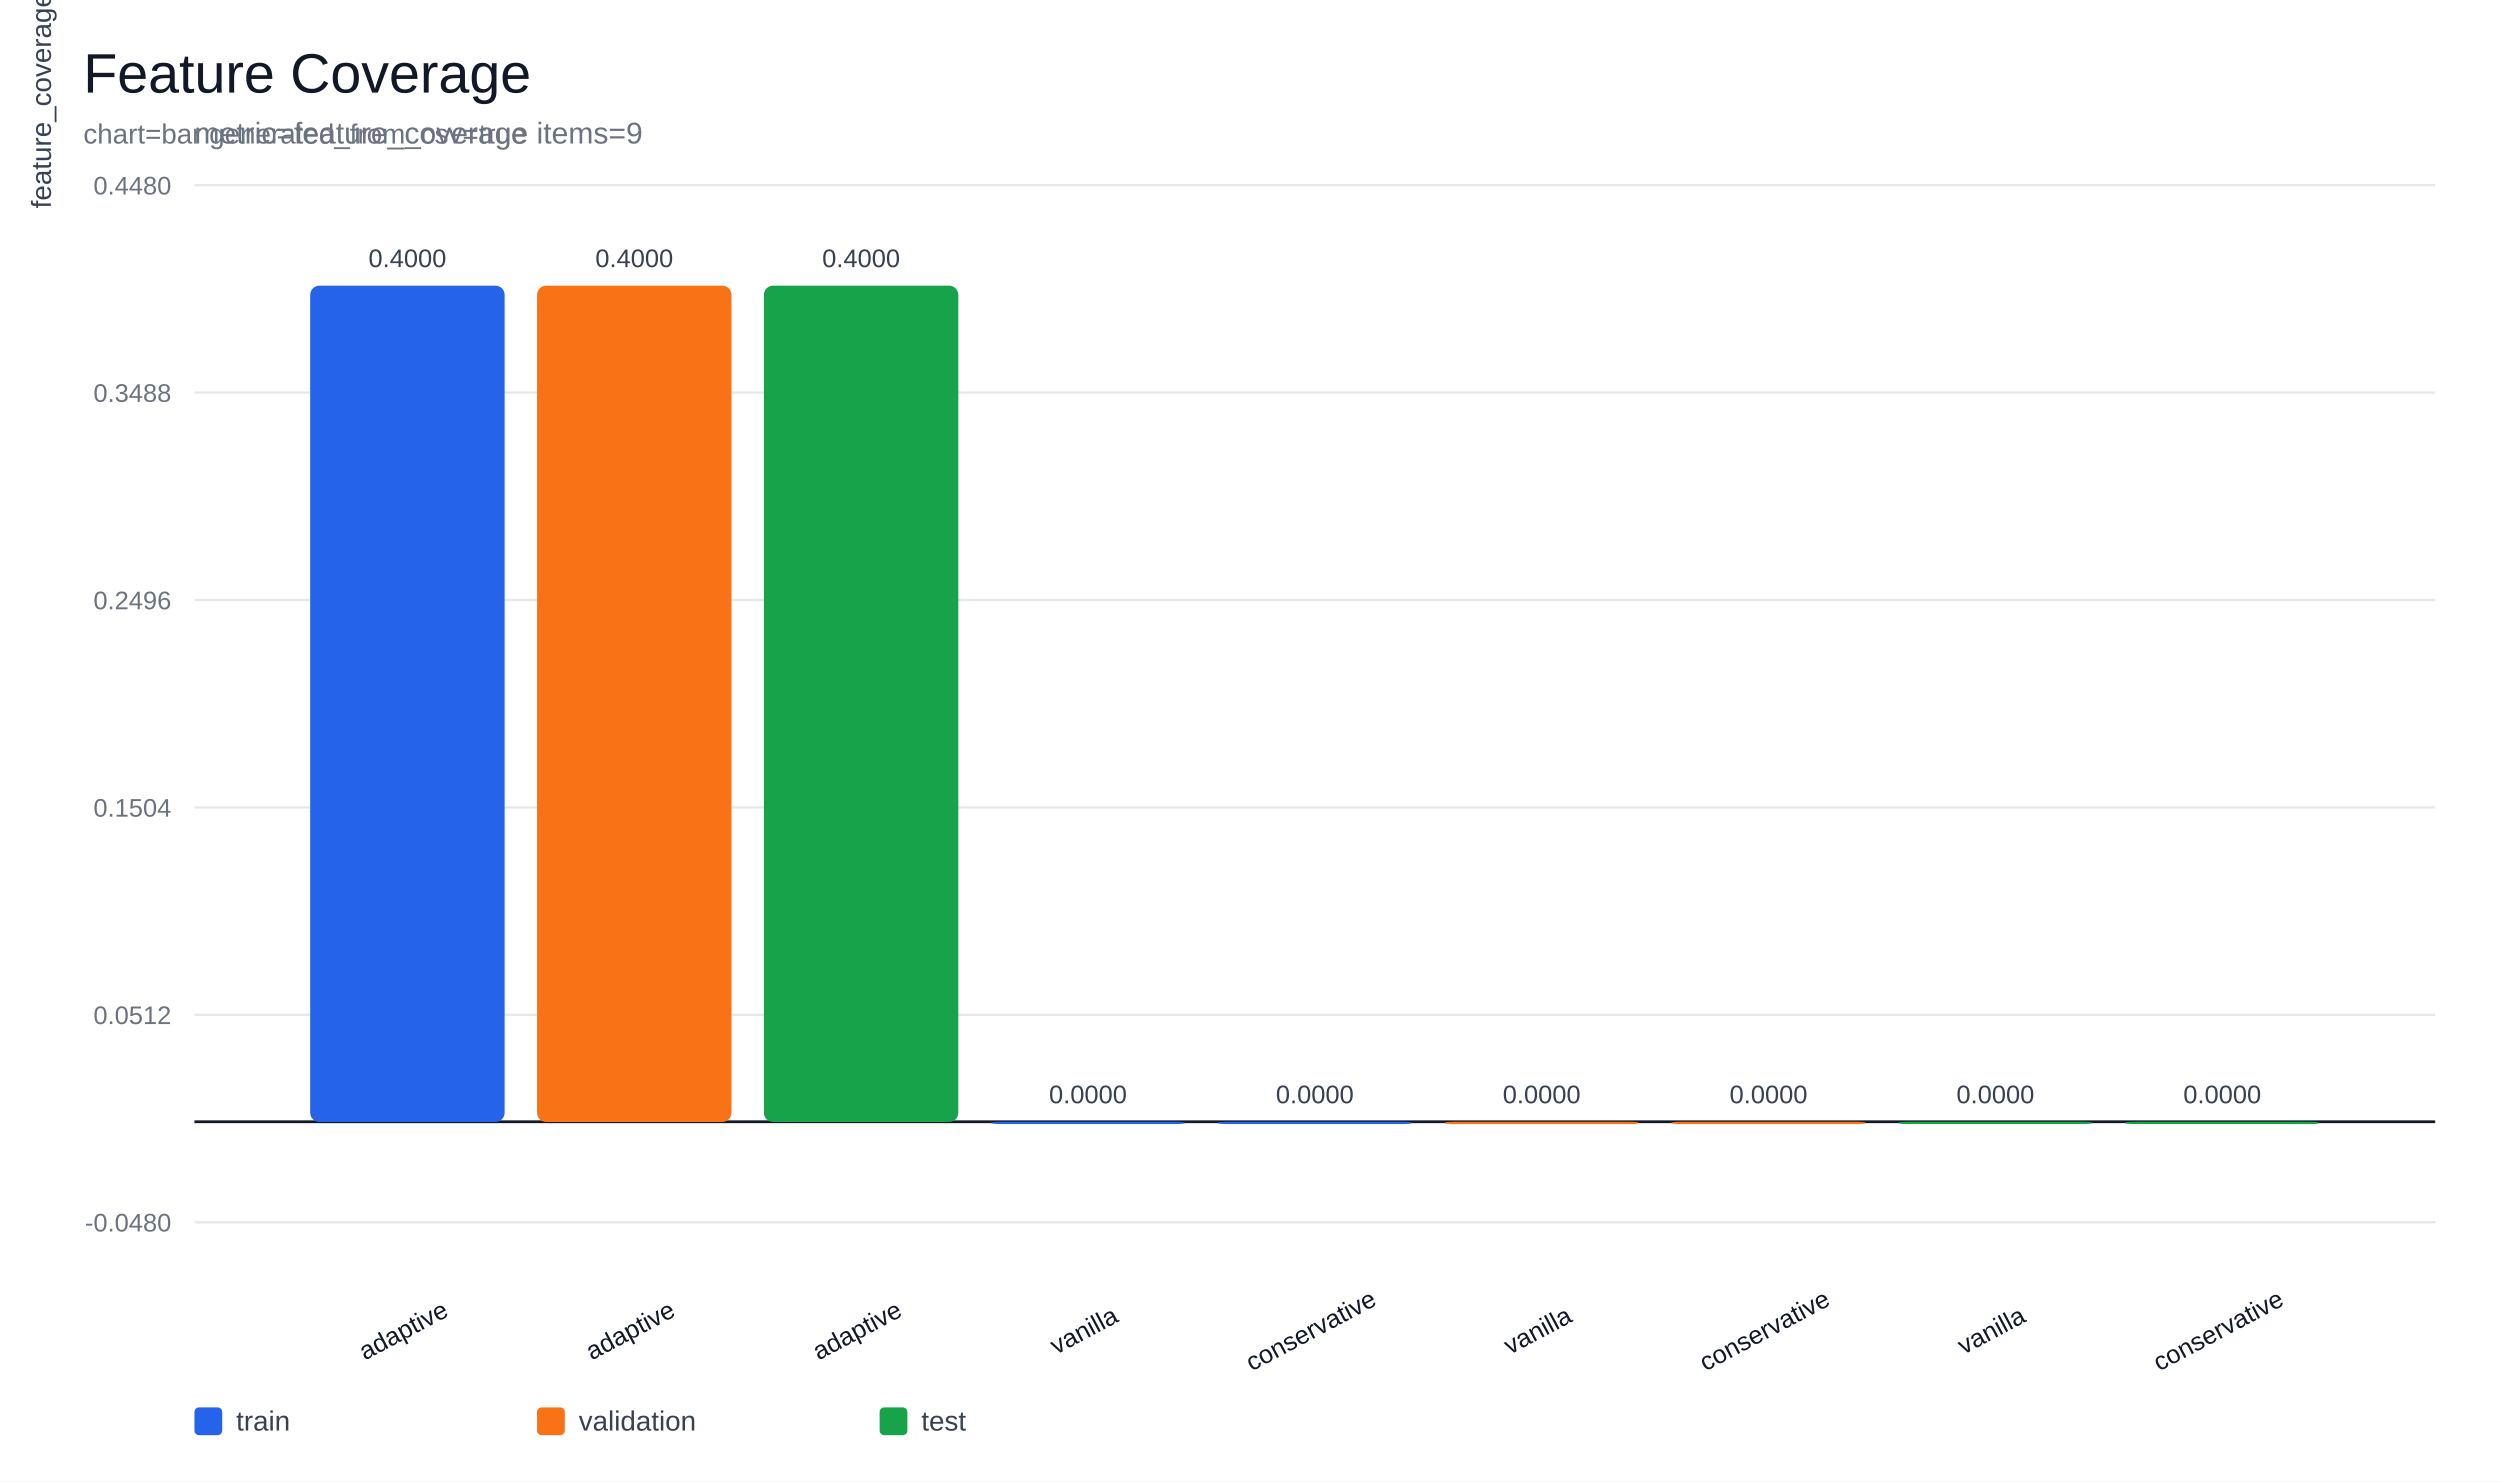
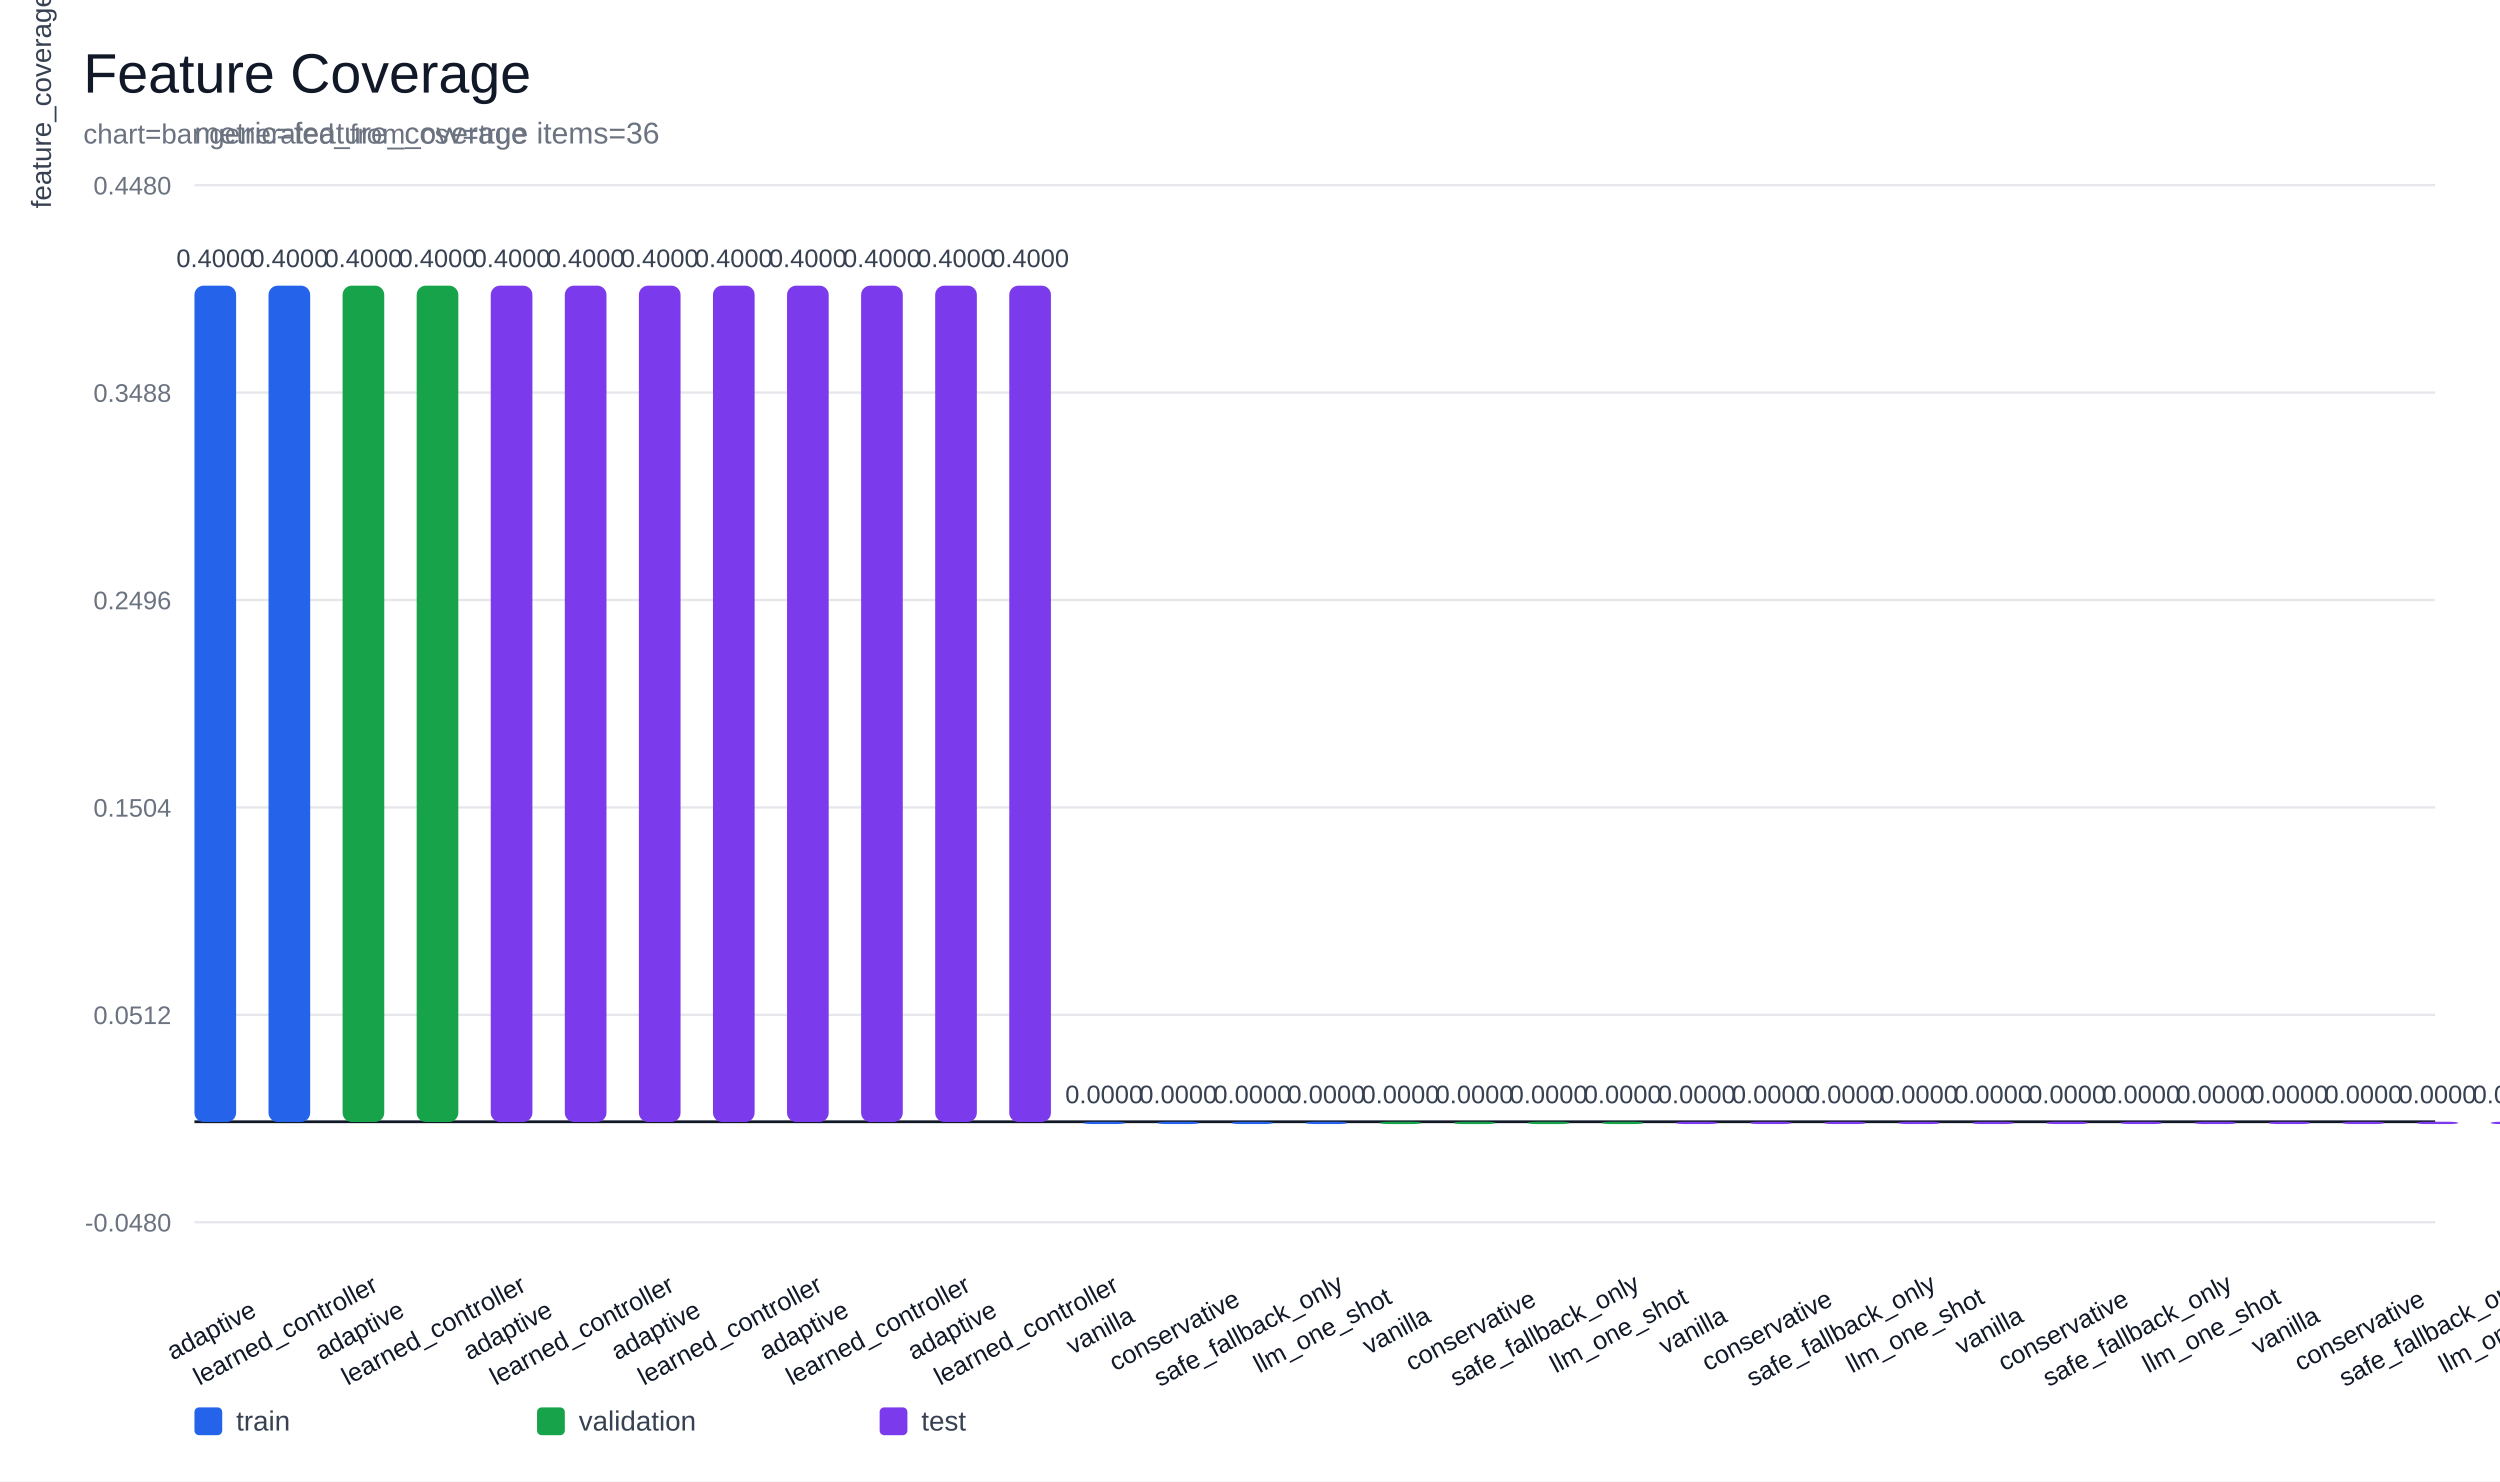
<svg xmlns="http://www.w3.org/2000/svg" width="1080" height="640" viewBox="0 0 1080 640">
  <rect width="100%" height="100%" fill="#ffffff" />
  <text x="36" y="40" font-size="24" font-family="Arial, Helvetica, sans-serif" fill="#111827">Feature Coverage</text>
  <text x="36" y="62" font-size="12" font-family="Arial, Helvetica, sans-serif" fill="#6b7280">chart=bar generated_from_csv=true</text>
  <line x1="84.0" y1="528.0" x2="1052.0" y2="528.0" stroke="#e5e7eb" stroke-width="1.0" />
  <text x="74.0" y="532.0" font-size="11" font-family="Arial, Helvetica, sans-serif" fill="#6b7280" text-anchor="end">-0.0480</text>
  <line x1="84.0" y1="438.4" x2="1052.0" y2="438.4" stroke="#e5e7eb" stroke-width="1.0" />
  <text x="74.0" y="442.4" font-size="11" font-family="Arial, Helvetica, sans-serif" fill="#6b7280" text-anchor="end">0.0512</text>
  <line x1="84.0" y1="348.8" x2="1052.0" y2="348.8" stroke="#e5e7eb" stroke-width="1.0" />
  <text x="74.0" y="352.8" font-size="11" font-family="Arial, Helvetica, sans-serif" fill="#6b7280" text-anchor="end">0.1504</text>
  <line x1="84.0" y1="259.2" x2="1052.0" y2="259.2" stroke="#e5e7eb" stroke-width="1.0" />
  <text x="74.0" y="263.2" font-size="11" font-family="Arial, Helvetica, sans-serif" fill="#6b7280" text-anchor="end">0.2496</text>
  <line x1="84.0" y1="169.6" x2="1052.0" y2="169.6" stroke="#e5e7eb" stroke-width="1.0" />
  <text x="74.0" y="173.6" font-size="11" font-family="Arial, Helvetica, sans-serif" fill="#6b7280" text-anchor="end">0.3488</text>
  <line x1="84.0" y1="80.0" x2="1052.0" y2="80.0" stroke="#e5e7eb" stroke-width="1.0" />
  <text x="74.0" y="84.0" font-size="11" font-family="Arial, Helvetica, sans-serif" fill="#6b7280" text-anchor="end">0.4480</text>
  <line x1="84.0" y1="484.6" x2="1052.0" y2="484.6" stroke="#111827" stroke-width="1.2" />
-   <rect x="134.0" y="123.4" width="84.0" height="361.3" rx="4" fill="#2563eb" />
-   <text x="176.0" y="578.0" font-size="11" font-family="Arial, Helvetica, sans-serif" fill="#111827" text-anchor="middle" transform="rotate(-28 176.0 578.0)">adaptive</text>
-   <text x="176.0" y="115.4" font-size="11" font-family="Arial, Helvetica, sans-serif" fill="#374151" text-anchor="middle">0.4000</text>
-   <rect x="232.0" y="123.4" width="84.0" height="361.3" rx="4" fill="#f97316" />
-   <text x="274.0" y="578.0" font-size="11" font-family="Arial, Helvetica, sans-serif" fill="#111827" text-anchor="middle" transform="rotate(-28 274.0 578.0)">adaptive</text>
-   <text x="274.0" y="115.4" font-size="11" font-family="Arial, Helvetica, sans-serif" fill="#374151" text-anchor="middle">0.4000</text>
-   <rect x="330.0" y="123.4" width="84.0" height="361.3" rx="4" fill="#16a34a" />
-   <text x="372.0" y="578.0" font-size="11" font-family="Arial, Helvetica, sans-serif" fill="#111827" text-anchor="middle" transform="rotate(-28 372.0 578.0)">adaptive</text>
-   <text x="372.0" y="115.4" font-size="11" font-family="Arial, Helvetica, sans-serif" fill="#374151" text-anchor="middle">0.4000</text>
-   <rect x="428.0" y="484.6" width="84.0" height="1.0" rx="4" fill="#2563eb" />
-   <text x="470.0" y="578.0" font-size="11" font-family="Arial, Helvetica, sans-serif" fill="#111827" text-anchor="middle" transform="rotate(-28 470.0 578.0)">vanilla</text>
-   <text x="470.0" y="476.6" font-size="11" font-family="Arial, Helvetica, sans-serif" fill="#374151" text-anchor="middle">0.0000</text>
-   <rect x="526.0" y="484.6" width="84.0" height="1.0" rx="4" fill="#2563eb" />
-   <text x="568.0" y="578.0" font-size="11" font-family="Arial, Helvetica, sans-serif" fill="#111827" text-anchor="middle" transform="rotate(-28 568.0 578.0)">conservative</text>
-   <text x="568.0" y="476.6" font-size="11" font-family="Arial, Helvetica, sans-serif" fill="#374151" text-anchor="middle">0.0000</text>
-   <rect x="624.0" y="484.6" width="84.0" height="1.0" rx="4" fill="#f97316" />
-   <text x="666.0" y="578.0" font-size="11" font-family="Arial, Helvetica, sans-serif" fill="#111827" text-anchor="middle" transform="rotate(-28 666.0 578.0)">vanilla</text>
-   <text x="666.0" y="476.6" font-size="11" font-family="Arial, Helvetica, sans-serif" fill="#374151" text-anchor="middle">0.0000</text>
-   <rect x="722.0" y="484.6" width="84.0" height="1.0" rx="4" fill="#f97316" />
-   <text x="764.0" y="578.0" font-size="11" font-family="Arial, Helvetica, sans-serif" fill="#111827" text-anchor="middle" transform="rotate(-28 764.0 578.0)">conservative</text>
-   <text x="764.0" y="476.6" font-size="11" font-family="Arial, Helvetica, sans-serif" fill="#374151" text-anchor="middle">0.0000</text>
-   <rect x="820.0" y="484.6" width="84.0" height="1.0" rx="4" fill="#16a34a" />
-   <text x="862.0" y="578.0" font-size="11" font-family="Arial, Helvetica, sans-serif" fill="#111827" text-anchor="middle" transform="rotate(-28 862.0 578.0)">vanilla</text>
-   <text x="862.0" y="476.6" font-size="11" font-family="Arial, Helvetica, sans-serif" fill="#374151" text-anchor="middle">0.0000</text>
-   <rect x="918.0" y="484.6" width="84.0" height="1.0" rx="4" fill="#16a34a" />
-   <text x="960.0" y="578.0" font-size="11" font-family="Arial, Helvetica, sans-serif" fill="#111827" text-anchor="middle" transform="rotate(-28 960.0 578.0)">conservative</text>
-   <text x="960.0" y="476.6" font-size="11" font-family="Arial, Helvetica, sans-serif" fill="#374151" text-anchor="middle">0.0000</text>
+   <rect x="84.0" y="123.4" width="18.0" height="361.3" rx="4" fill="#2563eb" />
+   <text x="93.0" y="578.0" font-size="11" font-family="Arial, Helvetica, sans-serif" fill="#111827" text-anchor="middle" transform="rotate(-28 93.0 578.0)">adaptive</text>
+   <text x="93.0" y="115.4" font-size="11" font-family="Arial, Helvetica, sans-serif" fill="#374151" text-anchor="middle">0.4000</text>
+   <rect x="116.0" y="123.4" width="18.0" height="361.3" rx="4" fill="#2563eb" />
+   <text x="125.0" y="578.0" font-size="11" font-family="Arial, Helvetica, sans-serif" fill="#111827" text-anchor="middle" transform="rotate(-28 125.0 578.0)">learned_controller</text>
+   <text x="125.0" y="115.4" font-size="11" font-family="Arial, Helvetica, sans-serif" fill="#374151" text-anchor="middle">0.4000</text>
+   <rect x="148.0" y="123.4" width="18.0" height="361.3" rx="4" fill="#16a34a" />
+   <text x="157.0" y="578.0" font-size="11" font-family="Arial, Helvetica, sans-serif" fill="#111827" text-anchor="middle" transform="rotate(-28 157.0 578.0)">adaptive</text>
+   <text x="157.0" y="115.4" font-size="11" font-family="Arial, Helvetica, sans-serif" fill="#374151" text-anchor="middle">0.4000</text>
+   <rect x="180.0" y="123.4" width="18.0" height="361.3" rx="4" fill="#16a34a" />
+   <text x="189.0" y="578.0" font-size="11" font-family="Arial, Helvetica, sans-serif" fill="#111827" text-anchor="middle" transform="rotate(-28 189.0 578.0)">learned_controller</text>
+   <text x="189.0" y="115.4" font-size="11" font-family="Arial, Helvetica, sans-serif" fill="#374151" text-anchor="middle">0.4000</text>
+   <rect x="212.0" y="123.4" width="18.0" height="361.3" rx="4" fill="#7c3aed" />
+   <text x="221.0" y="578.0" font-size="11" font-family="Arial, Helvetica, sans-serif" fill="#111827" text-anchor="middle" transform="rotate(-28 221.0 578.0)">adaptive</text>
+   <text x="221.0" y="115.4" font-size="11" font-family="Arial, Helvetica, sans-serif" fill="#374151" text-anchor="middle">0.4000</text>
+   <rect x="244.0" y="123.4" width="18.0" height="361.3" rx="4" fill="#7c3aed" />
+   <text x="253.0" y="578.0" font-size="11" font-family="Arial, Helvetica, sans-serif" fill="#111827" text-anchor="middle" transform="rotate(-28 253.0 578.0)">learned_controller</text>
+   <text x="253.0" y="115.4" font-size="11" font-family="Arial, Helvetica, sans-serif" fill="#374151" text-anchor="middle">0.4000</text>
+   <rect x="276.0" y="123.4" width="18.0" height="361.3" rx="4" fill="#7c3aed" />
+   <text x="285.0" y="578.0" font-size="11" font-family="Arial, Helvetica, sans-serif" fill="#111827" text-anchor="middle" transform="rotate(-28 285.0 578.0)">adaptive</text>
+   <text x="285.0" y="115.4" font-size="11" font-family="Arial, Helvetica, sans-serif" fill="#374151" text-anchor="middle">0.4000</text>
+   <rect x="308.0" y="123.4" width="18.0" height="361.3" rx="4" fill="#7c3aed" />
+   <text x="317.0" y="578.0" font-size="11" font-family="Arial, Helvetica, sans-serif" fill="#111827" text-anchor="middle" transform="rotate(-28 317.0 578.0)">learned_controller</text>
+   <text x="317.0" y="115.4" font-size="11" font-family="Arial, Helvetica, sans-serif" fill="#374151" text-anchor="middle">0.4000</text>
+   <rect x="340.0" y="123.4" width="18.0" height="361.3" rx="4" fill="#7c3aed" />
+   <text x="349.0" y="578.0" font-size="11" font-family="Arial, Helvetica, sans-serif" fill="#111827" text-anchor="middle" transform="rotate(-28 349.0 578.0)">adaptive</text>
+   <text x="349.0" y="115.4" font-size="11" font-family="Arial, Helvetica, sans-serif" fill="#374151" text-anchor="middle">0.4000</text>
+   <rect x="372.0" y="123.4" width="18.0" height="361.3" rx="4" fill="#7c3aed" />
+   <text x="381.0" y="578.0" font-size="11" font-family="Arial, Helvetica, sans-serif" fill="#111827" text-anchor="middle" transform="rotate(-28 381.0 578.0)">learned_controller</text>
+   <text x="381.0" y="115.4" font-size="11" font-family="Arial, Helvetica, sans-serif" fill="#374151" text-anchor="middle">0.4000</text>
+   <rect x="404.0" y="123.4" width="18.0" height="361.3" rx="4" fill="#7c3aed" />
+   <text x="413.0" y="578.0" font-size="11" font-family="Arial, Helvetica, sans-serif" fill="#111827" text-anchor="middle" transform="rotate(-28 413.0 578.0)">adaptive</text>
+   <text x="413.0" y="115.4" font-size="11" font-family="Arial, Helvetica, sans-serif" fill="#374151" text-anchor="middle">0.4000</text>
+   <rect x="436.0" y="123.4" width="18.0" height="361.3" rx="4" fill="#7c3aed" />
+   <text x="445.0" y="578.0" font-size="11" font-family="Arial, Helvetica, sans-serif" fill="#111827" text-anchor="middle" transform="rotate(-28 445.0 578.0)">learned_controller</text>
+   <text x="445.0" y="115.4" font-size="11" font-family="Arial, Helvetica, sans-serif" fill="#374151" text-anchor="middle">0.4000</text>
+   <rect x="468.0" y="484.6" width="18.0" height="1.0" rx="4" fill="#2563eb" />
+   <text x="477.0" y="578.0" font-size="11" font-family="Arial, Helvetica, sans-serif" fill="#111827" text-anchor="middle" transform="rotate(-28 477.0 578.0)">vanilla</text>
+   <text x="477.0" y="476.6" font-size="11" font-family="Arial, Helvetica, sans-serif" fill="#374151" text-anchor="middle">0.0000</text>
+   <rect x="500.0" y="484.6" width="18.0" height="1.0" rx="4" fill="#2563eb" />
+   <text x="509.0" y="578.0" font-size="11" font-family="Arial, Helvetica, sans-serif" fill="#111827" text-anchor="middle" transform="rotate(-28 509.0 578.0)">conservative</text>
+   <text x="509.0" y="476.6" font-size="11" font-family="Arial, Helvetica, sans-serif" fill="#374151" text-anchor="middle">0.0000</text>
+   <rect x="532.0" y="484.6" width="18.0" height="1.0" rx="4" fill="#2563eb" />
+   <text x="541.0" y="578.0" font-size="11" font-family="Arial, Helvetica, sans-serif" fill="#111827" text-anchor="middle" transform="rotate(-28 541.0 578.0)">safe_fallback_only</text>
+   <text x="541.0" y="476.6" font-size="11" font-family="Arial, Helvetica, sans-serif" fill="#374151" text-anchor="middle">0.0000</text>
+   <rect x="564.0" y="484.6" width="18.0" height="1.0" rx="4" fill="#2563eb" />
+   <text x="573.0" y="578.0" font-size="11" font-family="Arial, Helvetica, sans-serif" fill="#111827" text-anchor="middle" transform="rotate(-28 573.0 578.0)">llm_one_shot</text>
+   <text x="573.0" y="476.6" font-size="11" font-family="Arial, Helvetica, sans-serif" fill="#374151" text-anchor="middle">0.0000</text>
+   <rect x="596.0" y="484.6" width="18.0" height="1.0" rx="4" fill="#16a34a" />
+   <text x="605.0" y="578.0" font-size="11" font-family="Arial, Helvetica, sans-serif" fill="#111827" text-anchor="middle" transform="rotate(-28 605.0 578.0)">vanilla</text>
+   <text x="605.0" y="476.6" font-size="11" font-family="Arial, Helvetica, sans-serif" fill="#374151" text-anchor="middle">0.0000</text>
+   <rect x="628.0" y="484.6" width="18.0" height="1.0" rx="4" fill="#16a34a" />
+   <text x="637.0" y="578.0" font-size="11" font-family="Arial, Helvetica, sans-serif" fill="#111827" text-anchor="middle" transform="rotate(-28 637.0 578.0)">conservative</text>
+   <text x="637.0" y="476.6" font-size="11" font-family="Arial, Helvetica, sans-serif" fill="#374151" text-anchor="middle">0.0000</text>
+   <rect x="660.0" y="484.6" width="18.0" height="1.0" rx="4" fill="#16a34a" />
+   <text x="669.0" y="578.0" font-size="11" font-family="Arial, Helvetica, sans-serif" fill="#111827" text-anchor="middle" transform="rotate(-28 669.0 578.0)">safe_fallback_only</text>
+   <text x="669.0" y="476.6" font-size="11" font-family="Arial, Helvetica, sans-serif" fill="#374151" text-anchor="middle">0.0000</text>
+   <rect x="692.0" y="484.6" width="18.0" height="1.0" rx="4" fill="#16a34a" />
+   <text x="701.0" y="578.0" font-size="11" font-family="Arial, Helvetica, sans-serif" fill="#111827" text-anchor="middle" transform="rotate(-28 701.0 578.0)">llm_one_shot</text>
+   <text x="701.0" y="476.6" font-size="11" font-family="Arial, Helvetica, sans-serif" fill="#374151" text-anchor="middle">0.0000</text>
+   <rect x="724.0" y="484.6" width="18.0" height="1.0" rx="4" fill="#7c3aed" />
+   <text x="733.0" y="578.0" font-size="11" font-family="Arial, Helvetica, sans-serif" fill="#111827" text-anchor="middle" transform="rotate(-28 733.0 578.0)">vanilla</text>
+   <text x="733.0" y="476.6" font-size="11" font-family="Arial, Helvetica, sans-serif" fill="#374151" text-anchor="middle">0.0000</text>
+   <rect x="756.0" y="484.6" width="18.0" height="1.0" rx="4" fill="#7c3aed" />
+   <text x="765.0" y="578.0" font-size="11" font-family="Arial, Helvetica, sans-serif" fill="#111827" text-anchor="middle" transform="rotate(-28 765.0 578.0)">conservative</text>
+   <text x="765.0" y="476.6" font-size="11" font-family="Arial, Helvetica, sans-serif" fill="#374151" text-anchor="middle">0.0000</text>
+   <rect x="788.0" y="484.6" width="18.0" height="1.0" rx="4" fill="#7c3aed" />
+   <text x="797.0" y="578.0" font-size="11" font-family="Arial, Helvetica, sans-serif" fill="#111827" text-anchor="middle" transform="rotate(-28 797.0 578.0)">safe_fallback_only</text>
+   <text x="797.0" y="476.6" font-size="11" font-family="Arial, Helvetica, sans-serif" fill="#374151" text-anchor="middle">0.0000</text>
+   <rect x="820.0" y="484.6" width="18.0" height="1.0" rx="4" fill="#7c3aed" />
+   <text x="829.0" y="578.0" font-size="11" font-family="Arial, Helvetica, sans-serif" fill="#111827" text-anchor="middle" transform="rotate(-28 829.0 578.0)">llm_one_shot</text>
+   <text x="829.0" y="476.6" font-size="11" font-family="Arial, Helvetica, sans-serif" fill="#374151" text-anchor="middle">0.0000</text>
+   <rect x="852.0" y="484.6" width="18.0" height="1.0" rx="4" fill="#7c3aed" />
+   <text x="861.0" y="578.0" font-size="11" font-family="Arial, Helvetica, sans-serif" fill="#111827" text-anchor="middle" transform="rotate(-28 861.0 578.0)">vanilla</text>
+   <text x="861.0" y="476.6" font-size="11" font-family="Arial, Helvetica, sans-serif" fill="#374151" text-anchor="middle">0.0000</text>
+   <rect x="884.0" y="484.6" width="18.0" height="1.0" rx="4" fill="#7c3aed" />
+   <text x="893.0" y="578.0" font-size="11" font-family="Arial, Helvetica, sans-serif" fill="#111827" text-anchor="middle" transform="rotate(-28 893.0 578.0)">conservative</text>
+   <text x="893.0" y="476.6" font-size="11" font-family="Arial, Helvetica, sans-serif" fill="#374151" text-anchor="middle">0.0000</text>
+   <rect x="916.0" y="484.6" width="18.0" height="1.0" rx="4" fill="#7c3aed" />
+   <text x="925.0" y="578.0" font-size="11" font-family="Arial, Helvetica, sans-serif" fill="#111827" text-anchor="middle" transform="rotate(-28 925.0 578.0)">safe_fallback_only</text>
+   <text x="925.0" y="476.6" font-size="11" font-family="Arial, Helvetica, sans-serif" fill="#374151" text-anchor="middle">0.0000</text>
+   <rect x="948.0" y="484.6" width="18.0" height="1.0" rx="4" fill="#7c3aed" />
+   <text x="957.0" y="578.0" font-size="11" font-family="Arial, Helvetica, sans-serif" fill="#111827" text-anchor="middle" transform="rotate(-28 957.0 578.0)">llm_one_shot</text>
+   <text x="957.0" y="476.6" font-size="11" font-family="Arial, Helvetica, sans-serif" fill="#374151" text-anchor="middle">0.0000</text>
+   <rect x="980.0" y="484.6" width="18.0" height="1.0" rx="4" fill="#7c3aed" />
+   <text x="989.0" y="578.0" font-size="11" font-family="Arial, Helvetica, sans-serif" fill="#111827" text-anchor="middle" transform="rotate(-28 989.0 578.0)">vanilla</text>
+   <text x="989.0" y="476.6" font-size="11" font-family="Arial, Helvetica, sans-serif" fill="#374151" text-anchor="middle">0.0000</text>
+   <rect x="1012.0" y="484.6" width="18.0" height="1.0" rx="4" fill="#7c3aed" />
+   <text x="1021.0" y="578.0" font-size="11" font-family="Arial, Helvetica, sans-serif" fill="#111827" text-anchor="middle" transform="rotate(-28 1021.0 578.0)">conservative</text>
+   <text x="1021.0" y="476.6" font-size="11" font-family="Arial, Helvetica, sans-serif" fill="#374151" text-anchor="middle">0.0000</text>
+   <rect x="1044.0" y="484.6" width="18.0" height="1.0" rx="4" fill="#7c3aed" />
+   <text x="1053.0" y="578.0" font-size="11" font-family="Arial, Helvetica, sans-serif" fill="#111827" text-anchor="middle" transform="rotate(-28 1053.0 578.0)">safe_fallback_only</text>
+   <text x="1053.0" y="476.6" font-size="11" font-family="Arial, Helvetica, sans-serif" fill="#374151" text-anchor="middle">0.0000</text>
+   <rect x="1076.0" y="484.6" width="18.0" height="1.0" rx="4" fill="#7c3aed" />
+   <text x="1085.0" y="578.0" font-size="11" font-family="Arial, Helvetica, sans-serif" fill="#111827" text-anchor="middle" transform="rotate(-28 1085.0 578.0)">llm_one_shot</text>
+   <text x="1085.0" y="476.6" font-size="11" font-family="Arial, Helvetica, sans-serif" fill="#374151" text-anchor="middle">0.0000</text>
+   <rect x="1108.0" y="484.6" width="18.0" height="1.0" rx="4" fill="#7c3aed" />
+   <text x="1117.0" y="578.0" font-size="11" font-family="Arial, Helvetica, sans-serif" fill="#111827" text-anchor="middle" transform="rotate(-28 1117.0 578.0)">vanilla</text>
+   <text x="1117.0" y="476.6" font-size="11" font-family="Arial, Helvetica, sans-serif" fill="#374151" text-anchor="middle">0.0000</text>
+   <rect x="1140.0" y="484.6" width="18.0" height="1.0" rx="4" fill="#7c3aed" />
+   <text x="1149.0" y="578.0" font-size="11" font-family="Arial, Helvetica, sans-serif" fill="#111827" text-anchor="middle" transform="rotate(-28 1149.0 578.0)">conservative</text>
+   <text x="1149.0" y="476.6" font-size="11" font-family="Arial, Helvetica, sans-serif" fill="#374151" text-anchor="middle">0.0000</text>
+   <rect x="1172.0" y="484.6" width="18.0" height="1.0" rx="4" fill="#7c3aed" />
+   <text x="1181.0" y="578.0" font-size="11" font-family="Arial, Helvetica, sans-serif" fill="#111827" text-anchor="middle" transform="rotate(-28 1181.0 578.0)">safe_fallback_only</text>
+   <text x="1181.0" y="476.6" font-size="11" font-family="Arial, Helvetica, sans-serif" fill="#374151" text-anchor="middle">0.0000</text>
+   <rect x="1204.0" y="484.6" width="18.0" height="1.0" rx="4" fill="#7c3aed" />
+   <text x="1213.0" y="578.0" font-size="11" font-family="Arial, Helvetica, sans-serif" fill="#111827" text-anchor="middle" transform="rotate(-28 1213.0 578.0)">llm_one_shot</text>
+   <text x="1213.0" y="476.6" font-size="11" font-family="Arial, Helvetica, sans-serif" fill="#374151" text-anchor="middle">0.0000</text>
  <rect x="84" y="608" width="12" height="12" rx="2" fill="#2563eb" />
  <text x="102.0" y="618.0" font-size="12" font-family="Arial, Helvetica, sans-serif" fill="#374151" text-anchor="start">train</text>
-   <rect x="232" y="608" width="12" height="12" rx="2" fill="#f97316" />
+   <rect x="232" y="608" width="12" height="12" rx="2" fill="#16a34a" />
  <text x="250.0" y="618.0" font-size="12" font-family="Arial, Helvetica, sans-serif" fill="#374151" text-anchor="start">validation</text>
-   <rect x="380" y="608" width="12" height="12" rx="2" fill="#16a34a" />
+   <rect x="380" y="608" width="12" height="12" rx="2" fill="#7c3aed" />
  <text x="398.0" y="618.0" font-size="12" font-family="Arial, Helvetica, sans-serif" fill="#374151" text-anchor="start">test</text>
-   <text x="84" y="62" font-size="13" font-family="Arial, Helvetica, sans-serif" fill="#6b7280">metric=feature_coverage items=9</text>
+   <text x="84" y="62" font-size="13" font-family="Arial, Helvetica, sans-serif" fill="#6b7280">metric=feature_coverage items=36</text>
  <text x="22.0" y="90.0" font-size="12" font-family="Arial, Helvetica, sans-serif" fill="#374151" text-anchor="start" transform="rotate(-90 22.0 90.0)">feature_coverage</text>
</svg>
